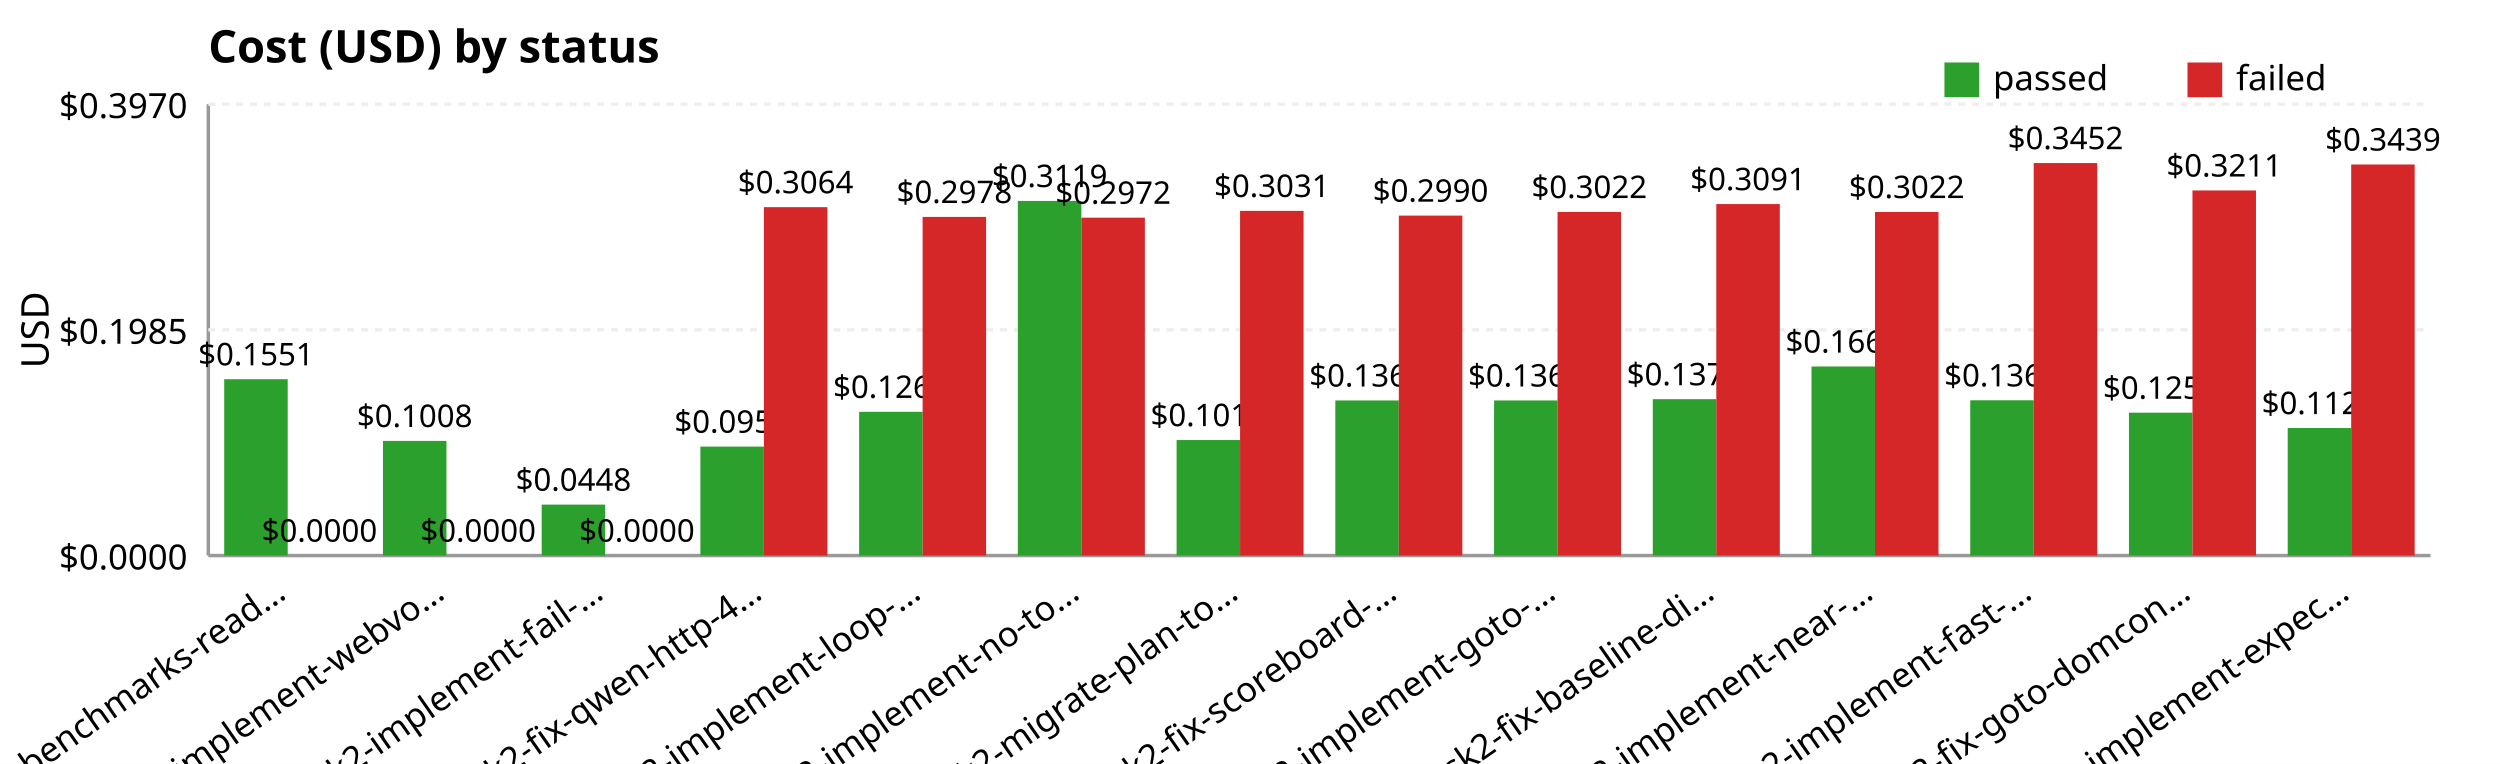
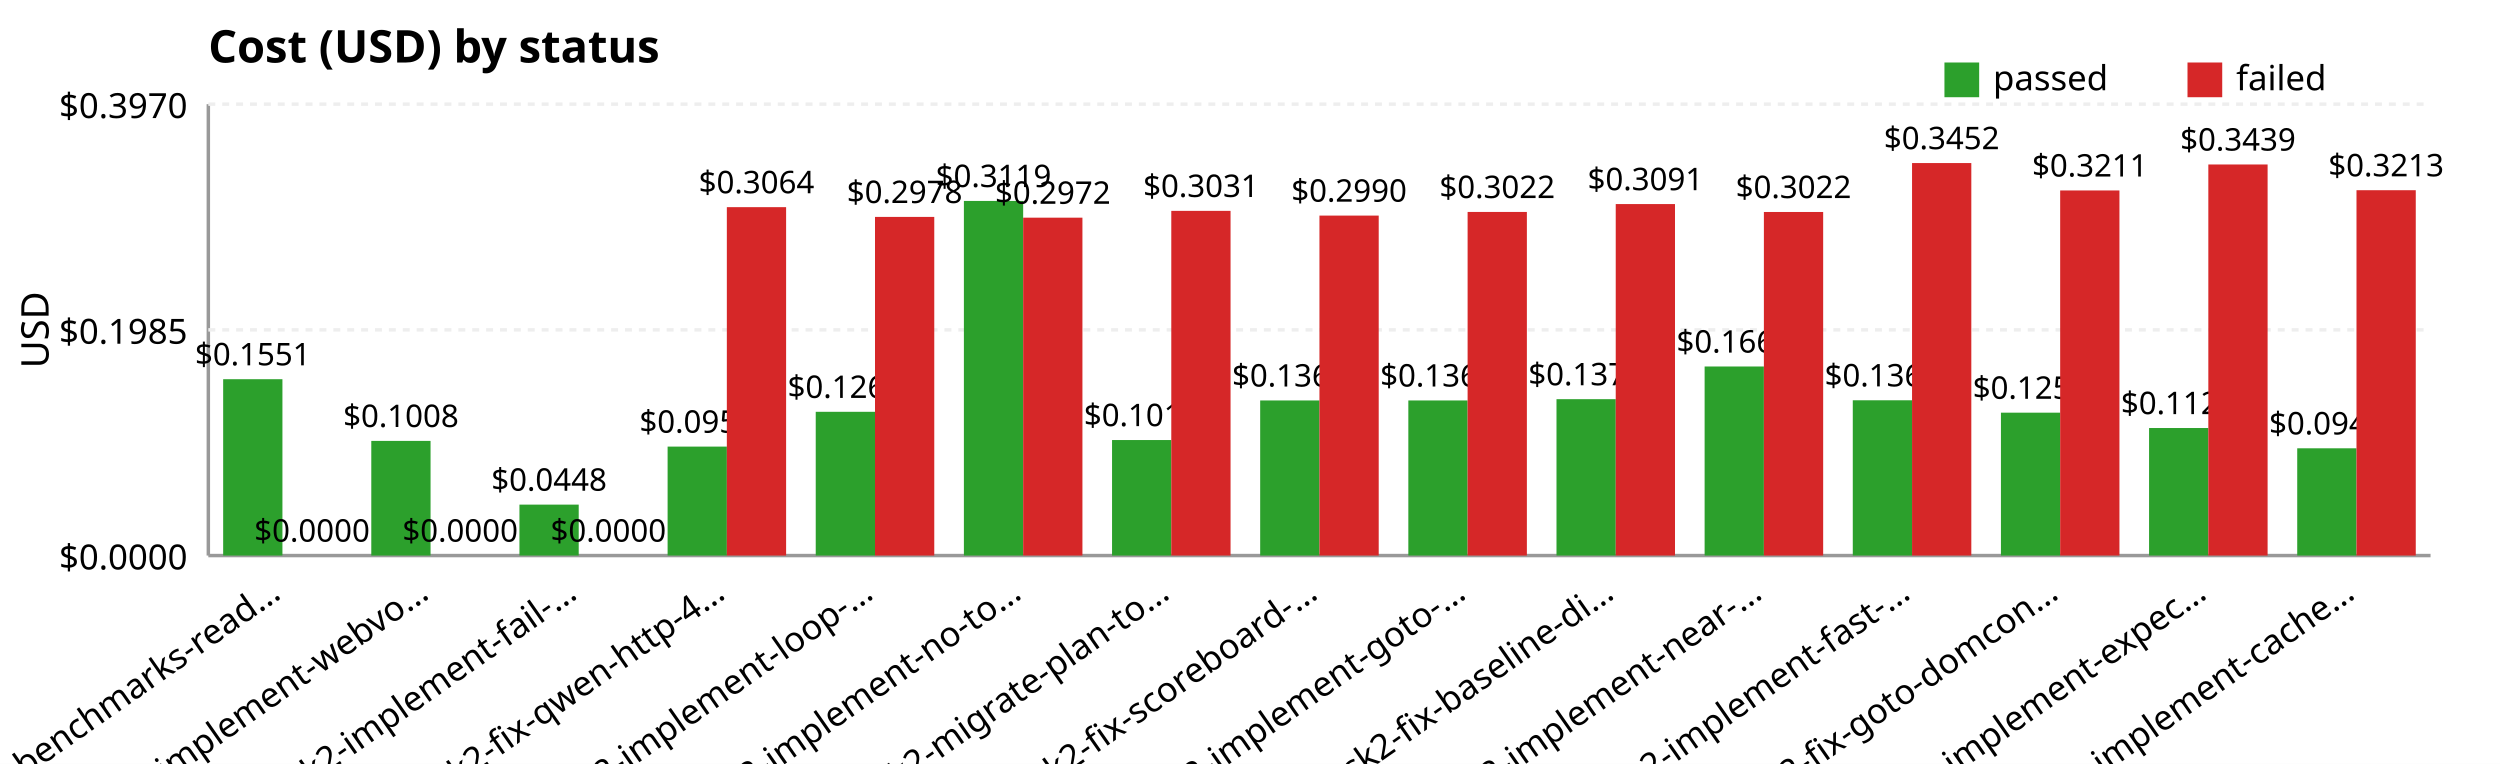
<svg xmlns="http://www.w3.org/2000/svg" viewBox="0 0 720 220" width="720" height="220" font-family="sans-serif">
  <rect width="100%" height="100%" fill="#fff" />
  <text x="60" y="18" font-size="13" font-weight="600">Cost (USD) by status</text>
  <line x1="60" y1="30" x2="60" y2="160" stroke="#999" />
  <line x1="60" y1="160" x2="700" y2="160" stroke="#999" />
  <text x="54" y="164.0" font-size="10" text-anchor="end" fill="#000">$0.0000</text>
  <text x="54" y="99.0" font-size="10" text-anchor="end" fill="#000">$0.1985</text>
  <line x1="60" y1="95.0" x2="700" y2="95.0" stroke="#eee" stroke-dasharray="2,2" />
  <text x="54" y="34.0" font-size="10" text-anchor="end" fill="#000">$0.3970</text>
  <line x1="60" y1="30.0" x2="700" y2="30.0" stroke="#eee" stroke-dasharray="2,2" />
  <text x="14" y="95.0" font-size="11" fill="#000" transform="rotate(-90 14 95.0)" text-anchor="middle">USD</text>
-   <rect x="64.57" y="109.21" width="18.29" height="50.79" fill="#2ca02c" />
-   <text x="73.71" y="105.21" font-size="9" text-anchor="middle" fill="#000">$0.1551</text>
-   <rect x="82.86" y="160.00" width="18.29" height="0.00" fill="#d62728" />
-   <text x="92.00" y="156.00" font-size="9" text-anchor="middle" fill="#000">$0.0000</text>
-   <text x="82.86" y="172" font-size="10" fill="#000" text-anchor="end" transform="rotate(-35 82.86 172)">task2-benchmarks-read…</text>
-   <rect x="110.29" y="126.98" width="18.29" height="33.02" fill="#2ca02c" />
-   <text x="119.43" y="122.98" font-size="9" text-anchor="middle" fill="#000">$0.1008</text>
-   <rect x="128.57" y="160.00" width="18.29" height="0.00" fill="#d62728" />
-   <text x="137.71" y="156.00" font-size="9" text-anchor="middle" fill="#000">$0.0000</text>
-   <text x="128.57" y="172" font-size="10" fill="#000" text-anchor="end" transform="rotate(-35 128.57 172)">task2-implement-webvo…</text>
-   <rect x="156.00" y="145.33" width="18.29" height="14.67" fill="#2ca02c" />
-   <text x="165.14" y="141.33" font-size="9" text-anchor="middle" fill="#000">$0.0448</text>
-   <rect x="174.29" y="160.00" width="18.29" height="0.00" fill="#d62728" />
-   <text x="183.43" y="156.00" font-size="9" text-anchor="middle" fill="#000">$0.0000</text>
-   <text x="174.29" y="172" font-size="10" fill="#000" text-anchor="end" transform="rotate(-35 174.29 172)">task2-implement-fail-…</text>
-   <rect x="201.71" y="128.62" width="18.29" height="31.38" fill="#2ca02c" />
-   <text x="210.86" y="124.62" font-size="9" text-anchor="middle" fill="#000">$0.0958</text>
-   <rect x="220.00" y="59.66" width="18.29" height="100.34" fill="#d62728" />
-   <text x="229.14" y="55.66" font-size="9" text-anchor="middle" fill="#000">$0.3064</text>
-   <text x="220.00" y="172" font-size="10" fill="#000" text-anchor="end" transform="rotate(-35 220.00 172)">task2-fix-qwen-http-4…</text>
-   <rect x="247.43" y="118.60" width="18.29" height="41.40" fill="#2ca02c" />
-   <text x="256.57" y="114.60" font-size="9" text-anchor="middle" fill="#000">$0.1264</text>
-   <rect x="265.71" y="62.47" width="18.29" height="97.53" fill="#d62728" />
-   <text x="274.86" y="58.47" font-size="9" text-anchor="middle" fill="#000">$0.2978</text>
-   <text x="265.71" y="172" font-size="10" fill="#000" text-anchor="end" transform="rotate(-35 265.71 172)">task2-implement-loop-…</text>
-   <rect x="293.14" y="57.87" width="18.29" height="102.13" fill="#2ca02c" />
-   <text x="302.29" y="53.87" font-size="9" text-anchor="middle" fill="#000">$0.3119</text>
-   <rect x="311.43" y="62.69" width="18.29" height="97.31" fill="#d62728" />
-   <text x="320.57" y="58.69" font-size="9" text-anchor="middle" fill="#000">$0.2972</text>
-   <text x="311.43" y="172" font-size="10" fill="#000" text-anchor="end" transform="rotate(-35 311.43 172)">task2-implement-no-to…</text>
-   <rect x="338.86" y="126.73" width="18.29" height="33.27" fill="#2ca02c" />
-   <text x="348.00" y="122.73" font-size="9" text-anchor="middle" fill="#000">$0.1016</text>
-   <rect x="357.14" y="60.73" width="18.29" height="99.27" fill="#d62728" />
-   <text x="366.29" y="56.73" font-size="9" text-anchor="middle" fill="#000">$0.3031</text>
-   <text x="357.14" y="172" font-size="10" fill="#000" text-anchor="end" transform="rotate(-35 357.14 172)">task2-migrate-plan-to…</text>
-   <rect x="384.57" y="115.33" width="18.29" height="44.67" fill="#2ca02c" />
-   <text x="393.71" y="111.33" font-size="9" text-anchor="middle" fill="#000">$0.1364</text>
-   <rect x="402.86" y="62.09" width="18.29" height="97.91" fill="#d62728" />
-   <text x="412.00" y="58.09" font-size="9" text-anchor="middle" fill="#000">$0.2990</text>
-   <text x="402.86" y="172" font-size="10" fill="#000" text-anchor="end" transform="rotate(-35 402.86 172)">task2-fix-scoreboard-…</text>
-   <rect x="430.29" y="115.33" width="18.29" height="44.67" fill="#2ca02c" />
-   <text x="439.43" y="111.33" font-size="9" text-anchor="middle" fill="#000">$0.1364</text>
-   <rect x="448.57" y="61.04" width="18.29" height="98.96" fill="#d62728" />
-   <text x="457.71" y="57.04" font-size="9" text-anchor="middle" fill="#000">$0.3022</text>
-   <text x="448.57" y="172" font-size="10" fill="#000" text-anchor="end" transform="rotate(-35 448.57 172)">task2-implement-goto-…</text>
-   <rect x="476.00" y="114.96" width="18.29" height="45.04" fill="#2ca02c" />
-   <text x="485.14" y="110.96" font-size="9" text-anchor="middle" fill="#000">$0.1376</text>
-   <rect x="494.29" y="58.77" width="18.29" height="101.23" fill="#d62728" />
-   <text x="503.43" y="54.77" font-size="9" text-anchor="middle" fill="#000">$0.3091</text>
-   <text x="494.29" y="172" font-size="10" fill="#000" text-anchor="end" transform="rotate(-35 494.29 172)">task2-fix-baseline-di…</text>
-   <rect x="521.71" y="105.55" width="18.29" height="54.45" fill="#2ca02c" />
-   <text x="530.86" y="101.55" font-size="9" text-anchor="middle" fill="#000">$0.1663</text>
-   <rect x="540.00" y="61.05" width="18.29" height="98.95" fill="#d62728" />
-   <text x="549.14" y="57.05" font-size="9" text-anchor="middle" fill="#000">$0.3022</text>
-   <text x="540.00" y="172" font-size="10" fill="#000" text-anchor="end" transform="rotate(-35 540.00 172)">task2-implement-near-…</text>
-   <rect x="567.43" y="115.28" width="18.29" height="44.72" fill="#2ca02c" />
-   <text x="576.57" y="111.28" font-size="9" text-anchor="middle" fill="#000">$0.1366</text>
-   <rect x="585.71" y="46.96" width="18.29" height="113.04" fill="#d62728" />
-   <text x="594.86" y="42.96" font-size="9" text-anchor="middle" fill="#000">$0.3452</text>
-   <text x="585.71" y="172" font-size="10" fill="#000" text-anchor="end" transform="rotate(-35 585.71 172)">task2-implement-fast-…</text>
-   <rect x="613.14" y="118.85" width="18.29" height="41.15" fill="#2ca02c" />
-   <text x="622.29" y="114.85" font-size="9" text-anchor="middle" fill="#000">$0.1256</text>
-   <rect x="631.43" y="54.85" width="18.29" height="105.15" fill="#d62728" />
-   <text x="640.57" y="50.85" font-size="9" text-anchor="middle" fill="#000">$0.3211</text>
-   <text x="631.43" y="172" font-size="10" fill="#000" text-anchor="end" transform="rotate(-35 631.43 172)">task2-fix-goto-domcon…</text>
-   <rect x="658.86" y="123.27" width="18.29" height="36.73" fill="#2ca02c" />
-   <text x="668.00" y="119.27" font-size="9" text-anchor="middle" fill="#000">$0.1122</text>
-   <rect x="677.14" y="47.37" width="18.29" height="112.63" fill="#d62728" />
-   <text x="686.29" y="43.37" font-size="9" text-anchor="middle" fill="#000">$0.3439</text>
-   <text x="677.14" y="172" font-size="10" fill="#000" text-anchor="end" transform="rotate(-35 677.14 172)">task2-implement-expec…</text>
+   <rect x="64.27" y="109.21" width="17.07" height="50.79" fill="#2ca02c" />
+   <text x="72.80" y="105.21" font-size="9" text-anchor="middle" fill="#000">$0.1551</text>
+   <rect x="81.33" y="160.00" width="17.07" height="0.00" fill="#d62728" />
+   <text x="89.87" y="156.00" font-size="9" text-anchor="middle" fill="#000">$0.0000</text>
+   <text x="81.33" y="172" font-size="10" fill="#000" text-anchor="end" transform="rotate(-35 81.33 172)">task2-benchmarks-read…</text>
+   <rect x="106.93" y="126.98" width="17.07" height="33.02" fill="#2ca02c" />
+   <text x="115.47" y="122.98" font-size="9" text-anchor="middle" fill="#000">$0.1008</text>
+   <rect x="124.00" y="160.00" width="17.07" height="0.00" fill="#d62728" />
+   <text x="132.53" y="156.00" font-size="9" text-anchor="middle" fill="#000">$0.0000</text>
+   <text x="124.00" y="172" font-size="10" fill="#000" text-anchor="end" transform="rotate(-35 124.00 172)">task2-implement-webvo…</text>
+   <rect x="149.60" y="145.33" width="17.07" height="14.67" fill="#2ca02c" />
+   <text x="158.13" y="141.33" font-size="9" text-anchor="middle" fill="#000">$0.0448</text>
+   <rect x="166.67" y="160.00" width="17.07" height="0.00" fill="#d62728" />
+   <text x="175.20" y="156.00" font-size="9" text-anchor="middle" fill="#000">$0.0000</text>
+   <text x="166.67" y="172" font-size="10" fill="#000" text-anchor="end" transform="rotate(-35 166.67 172)">task2-implement-fail-…</text>
+   <rect x="192.27" y="128.62" width="17.07" height="31.38" fill="#2ca02c" />
+   <text x="200.80" y="124.62" font-size="9" text-anchor="middle" fill="#000">$0.0958</text>
+   <rect x="209.33" y="59.66" width="17.07" height="100.34" fill="#d62728" />
+   <text x="217.87" y="55.66" font-size="9" text-anchor="middle" fill="#000">$0.3064</text>
+   <text x="209.33" y="172" font-size="10" fill="#000" text-anchor="end" transform="rotate(-35 209.33 172)">task2-fix-qwen-http-4…</text>
+   <rect x="234.93" y="118.60" width="17.07" height="41.40" fill="#2ca02c" />
+   <text x="243.47" y="114.60" font-size="9" text-anchor="middle" fill="#000">$0.1264</text>
+   <rect x="252.00" y="62.47" width="17.07" height="97.53" fill="#d62728" />
+   <text x="260.53" y="58.47" font-size="9" text-anchor="middle" fill="#000">$0.2978</text>
+   <text x="252.00" y="172" font-size="10" fill="#000" text-anchor="end" transform="rotate(-35 252.00 172)">task2-implement-loop-…</text>
+   <rect x="277.60" y="57.87" width="17.07" height="102.13" fill="#2ca02c" />
+   <text x="286.13" y="53.87" font-size="9" text-anchor="middle" fill="#000">$0.3119</text>
+   <rect x="294.67" y="62.69" width="17.07" height="97.31" fill="#d62728" />
+   <text x="303.20" y="58.69" font-size="9" text-anchor="middle" fill="#000">$0.2972</text>
+   <text x="294.67" y="172" font-size="10" fill="#000" text-anchor="end" transform="rotate(-35 294.67 172)">task2-implement-no-to…</text>
+   <rect x="320.27" y="126.73" width="17.07" height="33.27" fill="#2ca02c" />
+   <text x="328.80" y="122.73" font-size="9" text-anchor="middle" fill="#000">$0.1016</text>
+   <rect x="337.33" y="60.73" width="17.07" height="99.27" fill="#d62728" />
+   <text x="345.87" y="56.73" font-size="9" text-anchor="middle" fill="#000">$0.3031</text>
+   <text x="337.33" y="172" font-size="10" fill="#000" text-anchor="end" transform="rotate(-35 337.33 172)">task2-migrate-plan-to…</text>
+   <rect x="362.93" y="115.33" width="17.07" height="44.67" fill="#2ca02c" />
+   <text x="371.47" y="111.33" font-size="9" text-anchor="middle" fill="#000">$0.1364</text>
+   <rect x="380.00" y="62.09" width="17.07" height="97.91" fill="#d62728" />
+   <text x="388.53" y="58.09" font-size="9" text-anchor="middle" fill="#000">$0.2990</text>
+   <text x="380.00" y="172" font-size="10" fill="#000" text-anchor="end" transform="rotate(-35 380.00 172)">task2-fix-scoreboard-…</text>
+   <rect x="405.60" y="115.33" width="17.07" height="44.67" fill="#2ca02c" />
+   <text x="414.13" y="111.33" font-size="9" text-anchor="middle" fill="#000">$0.1364</text>
+   <rect x="422.67" y="61.04" width="17.07" height="98.96" fill="#d62728" />
+   <text x="431.20" y="57.04" font-size="9" text-anchor="middle" fill="#000">$0.3022</text>
+   <text x="422.67" y="172" font-size="10" fill="#000" text-anchor="end" transform="rotate(-35 422.67 172)">task2-implement-goto-…</text>
+   <rect x="448.27" y="114.96" width="17.07" height="45.04" fill="#2ca02c" />
+   <text x="456.80" y="110.96" font-size="9" text-anchor="middle" fill="#000">$0.1376</text>
+   <rect x="465.33" y="58.77" width="17.07" height="101.23" fill="#d62728" />
+   <text x="473.87" y="54.77" font-size="9" text-anchor="middle" fill="#000">$0.3091</text>
+   <text x="465.33" y="172" font-size="10" fill="#000" text-anchor="end" transform="rotate(-35 465.33 172)">task2-fix-baseline-di…</text>
+   <rect x="490.93" y="105.55" width="17.07" height="54.45" fill="#2ca02c" />
+   <text x="499.47" y="101.55" font-size="9" text-anchor="middle" fill="#000">$0.1663</text>
+   <rect x="508.00" y="61.05" width="17.07" height="98.95" fill="#d62728" />
+   <text x="516.53" y="57.05" font-size="9" text-anchor="middle" fill="#000">$0.3022</text>
+   <text x="508.00" y="172" font-size="10" fill="#000" text-anchor="end" transform="rotate(-35 508.00 172)">task2-implement-near-…</text>
+   <rect x="533.60" y="115.28" width="17.07" height="44.72" fill="#2ca02c" />
+   <text x="542.13" y="111.28" font-size="9" text-anchor="middle" fill="#000">$0.1366</text>
+   <rect x="550.67" y="46.96" width="17.07" height="113.04" fill="#d62728" />
+   <text x="559.20" y="42.96" font-size="9" text-anchor="middle" fill="#000">$0.3452</text>
+   <text x="550.67" y="172" font-size="10" fill="#000" text-anchor="end" transform="rotate(-35 550.67 172)">task2-implement-fast-…</text>
+   <rect x="576.27" y="118.85" width="17.07" height="41.15" fill="#2ca02c" />
+   <text x="584.80" y="114.85" font-size="9" text-anchor="middle" fill="#000">$0.1256</text>
+   <rect x="593.33" y="54.85" width="17.07" height="105.15" fill="#d62728" />
+   <text x="601.87" y="50.85" font-size="9" text-anchor="middle" fill="#000">$0.3211</text>
+   <text x="593.33" y="172" font-size="10" fill="#000" text-anchor="end" transform="rotate(-35 593.33 172)">task2-fix-goto-domcon…</text>
+   <rect x="618.93" y="123.27" width="17.07" height="36.73" fill="#2ca02c" />
+   <text x="627.47" y="119.27" font-size="9" text-anchor="middle" fill="#000">$0.1122</text>
+   <rect x="636.00" y="47.37" width="17.07" height="112.63" fill="#d62728" />
+   <text x="644.53" y="43.37" font-size="9" text-anchor="middle" fill="#000">$0.3439</text>
+   <text x="636.00" y="172" font-size="10" fill="#000" text-anchor="end" transform="rotate(-35 636.00 172)">task2-implement-expec…</text>
+   <rect x="661.60" y="129.11" width="17.07" height="30.89" fill="#2ca02c" />
+   <text x="670.13" y="125.11" font-size="9" text-anchor="middle" fill="#000">$0.0943</text>
+   <rect x="678.67" y="54.78" width="17.07" height="105.22" fill="#d62728" />
+   <text x="687.20" y="50.78" font-size="9" text-anchor="middle" fill="#000">$0.3213</text>
+   <text x="678.67" y="172" font-size="10" fill="#000" text-anchor="end" transform="rotate(-35 678.67 172)">task2-implement-cache…</text>
  <rect x="560" y="18" width="10" height="10" fill="#2ca02c" />
  <text x="574" y="26" font-size="10" fill="#000">passed</text>
  <rect x="630" y="18" width="10" height="10" fill="#d62728" />
  <text x="644" y="26" font-size="10" fill="#000">failed</text>
</svg>
